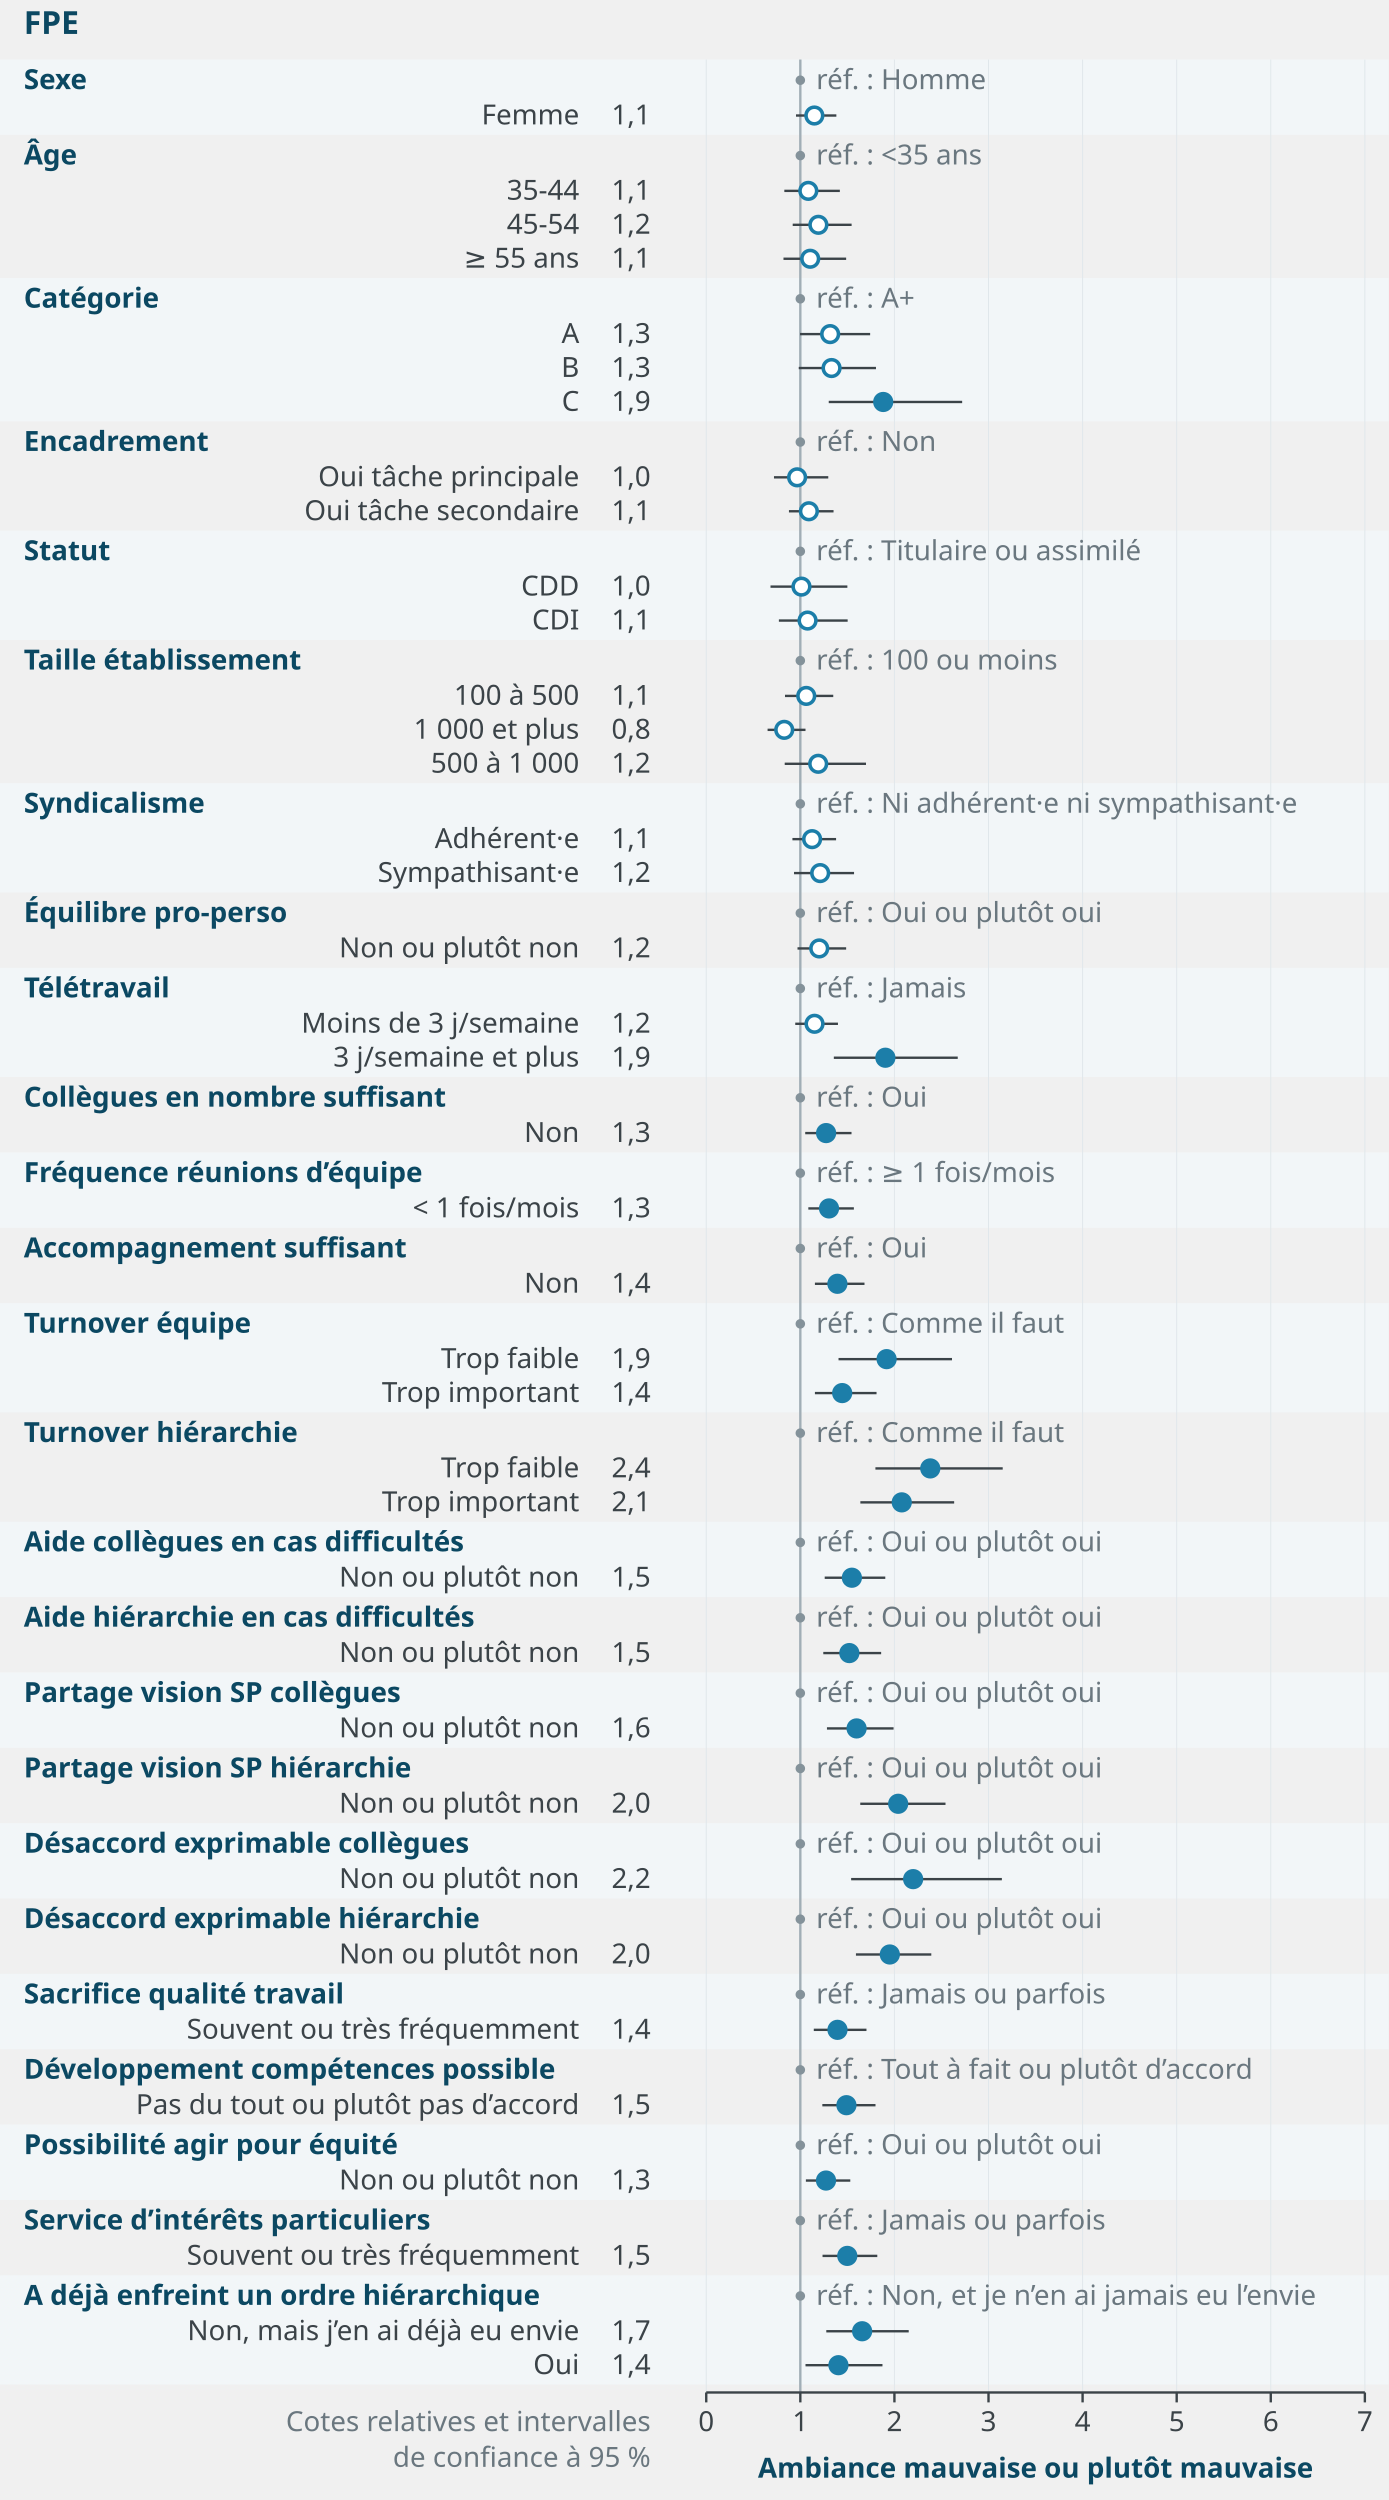
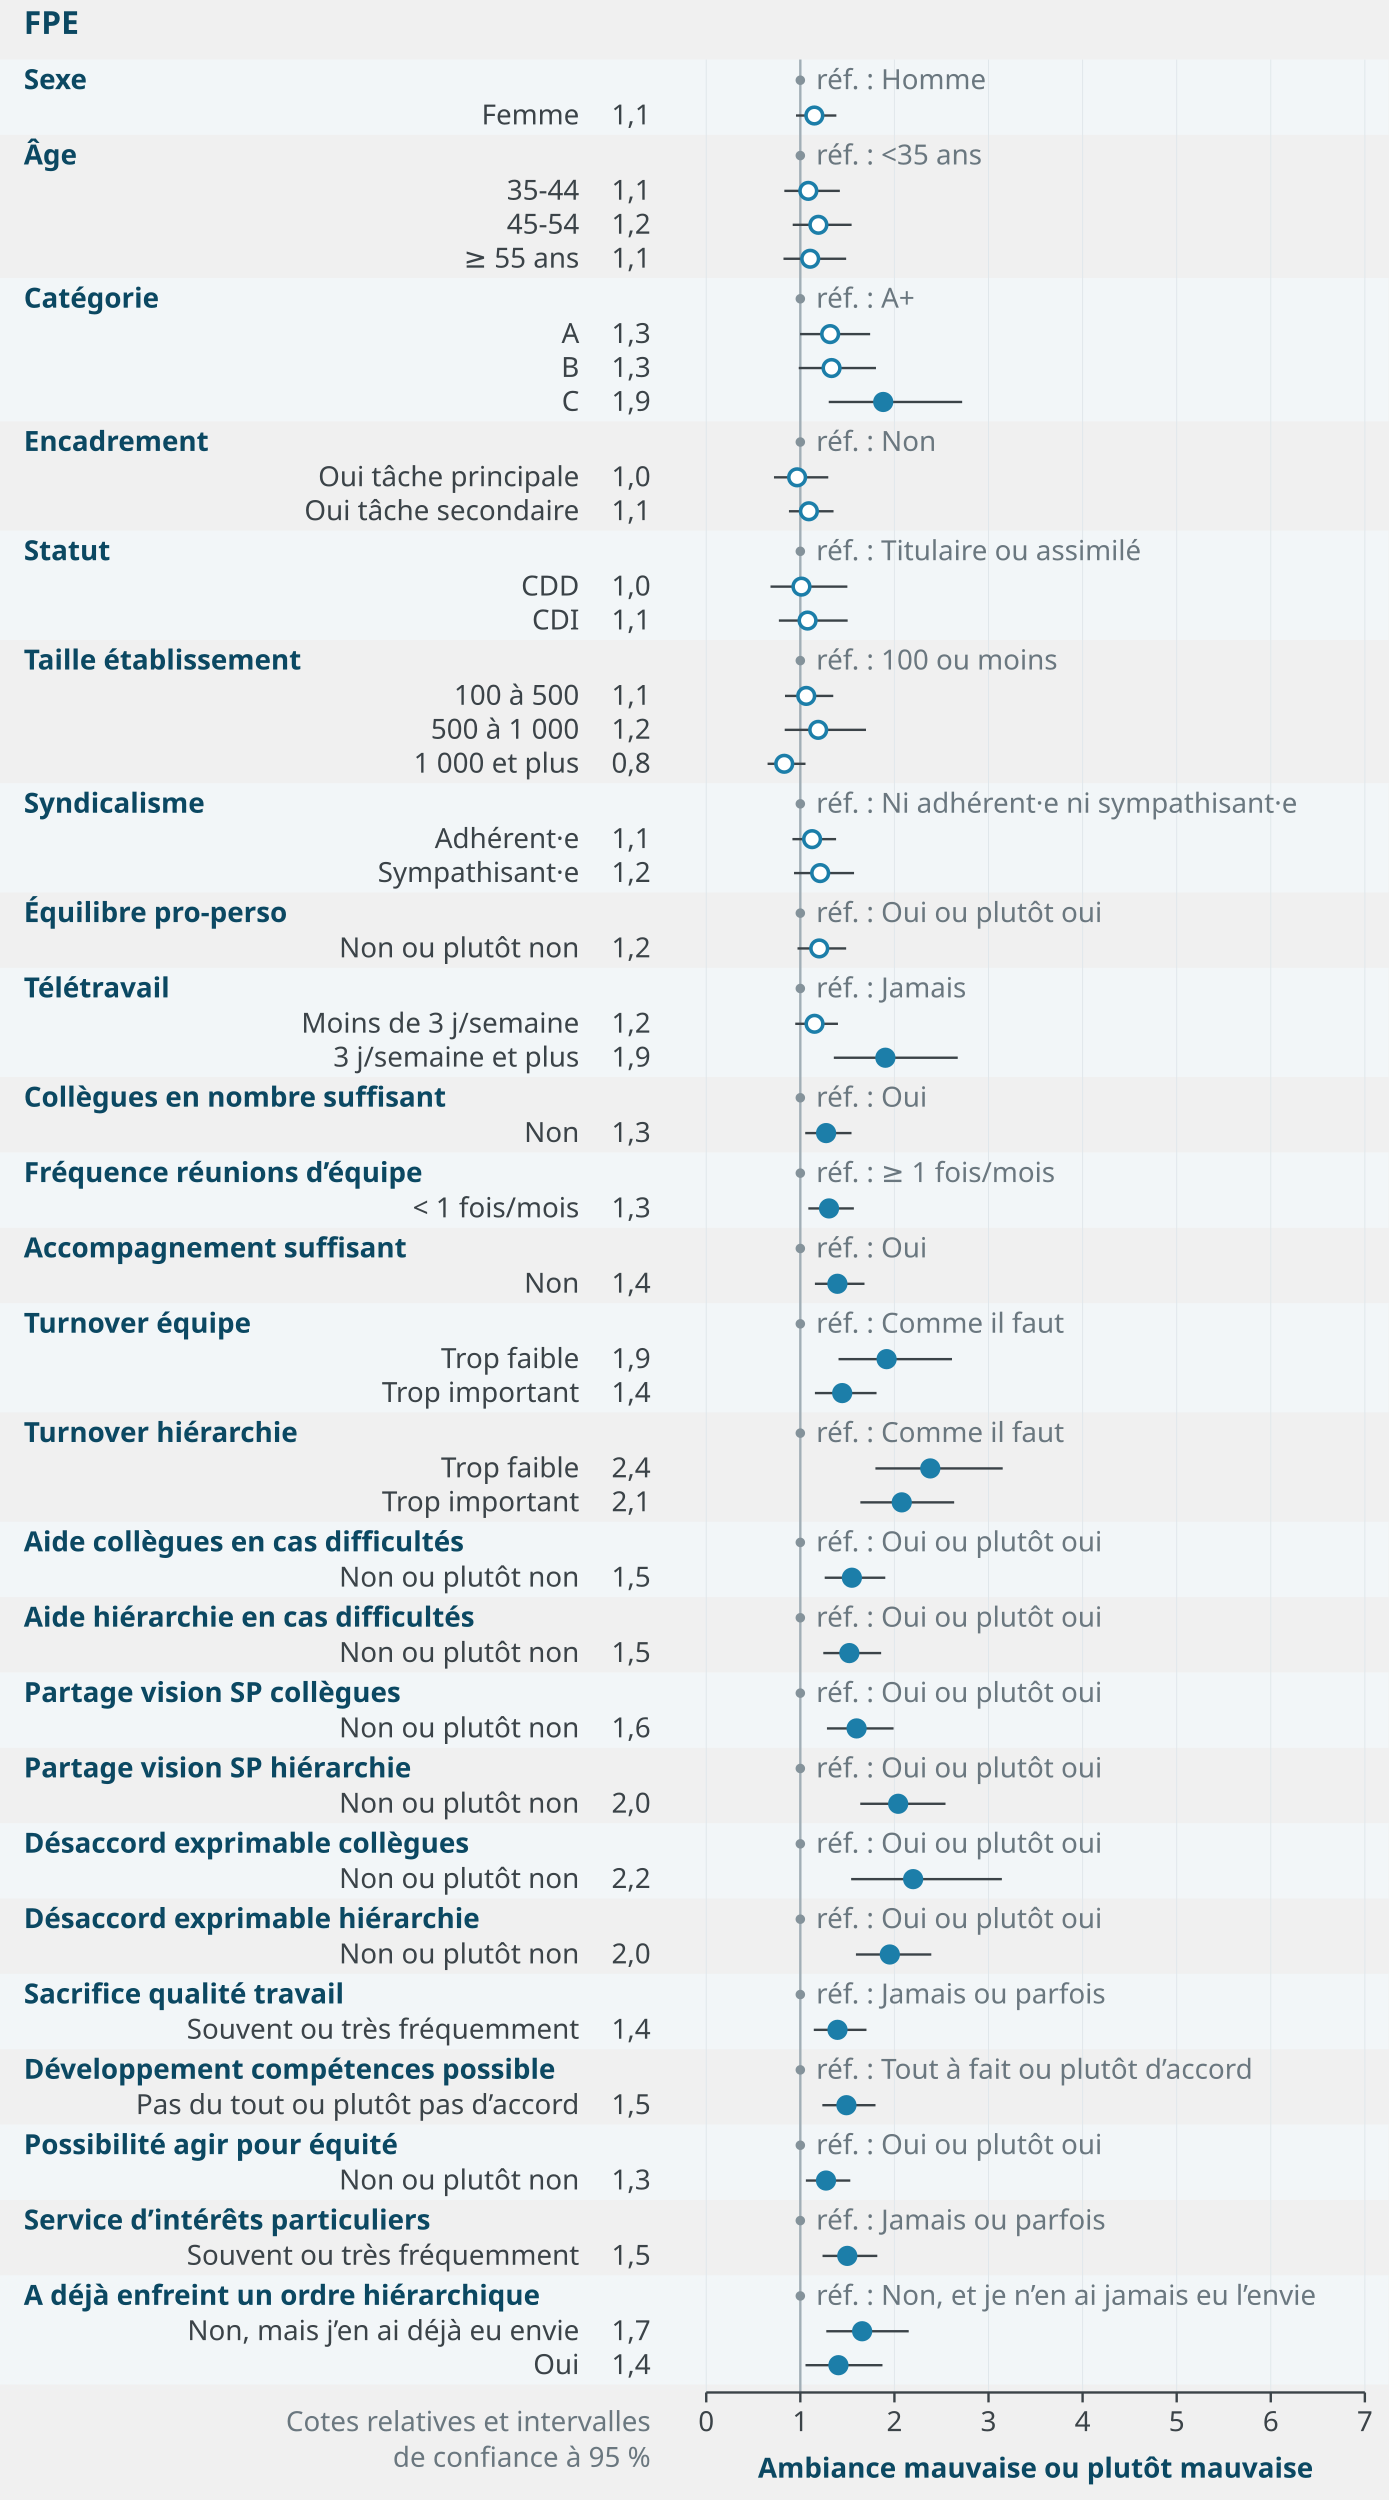
<svg xmlns="http://www.w3.org/2000/svg" fill="currentColor" font-family="system-ui, sans-serif" font-size="10" text-anchor="middle" width="350pt" height="630.1pt" viewBox="0 0 350 630.1" style="font-family: Poppins-Regular, Poppins; font-size: 7px; background: none;">
  <g aria-label="rect" fill="#F2F6F8">
    <rect x="0" y="15" width="350" height="18.992" />
    <rect x="0" y="70.092" width="350" height="36.1" />
    <rect x="0" y="133.737" width="350" height="27.546" />
    <rect x="0" y="197.383" width="350" height="27.546" />
    <rect x="0" y="243.921" width="350" height="27.546" />
    <rect x="0" y="290.458" width="350" height="18.992" />
    <rect x="0" y="328.442" width="350" height="27.546" />
    <rect x="0" y="383.534" width="350" height="18.992" />
    <rect x="0" y="421.518" width="350" height="18.992" />
    <rect x="0" y="459.502" width="350" height="18.992" />
    <rect x="0" y="497.486" width="350" height="18.992" />
    <rect x="0" y="535.47" width="350" height="18.992" />
    <rect x="0" y="573.454" width="350" height="27.546" />
  </g>
  <g aria-label="rule" stroke="#E0E7EB" stroke-width="0.25">
    <line x1="178" x2="178" y1="15" y2="603" />
    <line x1="225.429" x2="225.429" y1="15" y2="603" />
    <line x1="249.143" x2="249.143" y1="15" y2="603" />
    <line x1="272.857" x2="272.857" y1="15" y2="603" />
    <line x1="296.571" x2="296.571" y1="15" y2="603" />
    <line x1="320.286" x2="320.286" y1="15" y2="603" />
    <line x1="344" x2="344" y1="15" y2="603" />
  </g>
  <g aria-label="rule" stroke="#A1AEB6" stroke-width="0.6">
    <line x1="201.714" x2="201.714" y1="15" y2="603" />
  </g>
  <g aria-label="dot" fill="#84929A">
    <circle cx="201.714" cy="20.219" r="1.2" />
    <circle cx="201.714" cy="39.211" r="1.2" />
    <circle cx="201.714" cy="75.311" r="1.2" />
    <circle cx="201.714" cy="111.41" r="1.2" />
    <circle cx="201.714" cy="138.956" r="1.2" />
    <circle cx="201.714" cy="166.502" r="1.2" />
    <circle cx="201.714" cy="202.602" r="1.2" />
    <circle cx="201.714" cy="230.148" r="1.2" />
    <circle cx="201.714" cy="249.14" r="1.2" />
    <circle cx="201.714" cy="276.686" r="1.2" />
    <circle cx="201.714" cy="295.678" r="1.2" />
    <circle cx="201.714" cy="314.67" r="1.2" />
    <circle cx="201.714" cy="333.662" r="1.2" />
    <circle cx="201.714" cy="361.207" r="1.2" />
    <circle cx="201.714" cy="388.753" r="1.2" />
    <circle cx="201.714" cy="407.745" r="1.2" />
    <circle cx="201.714" cy="426.737" r="1.2" />
    <circle cx="201.714" cy="445.729" r="1.2" />
    <circle cx="201.714" cy="464.721" r="1.2" />
    <circle cx="201.714" cy="483.713" r="1.2" />
    <circle cx="201.714" cy="502.705" r="1.2" />
    <circle cx="201.714" cy="521.697" r="1.2" />
    <circle cx="201.714" cy="540.689" r="1.2" />
    <circle cx="201.714" cy="559.681" r="1.2" />
    <circle cx="201.714" cy="578.673" r="1.2" />
  </g>
  <g aria-label="rule" stroke="#3B4348" stroke-width="0.6">
    <line x1="200.623" x2="210.797" y1="29.115" y2="29.115" />
    <line x1="197.683" x2="211.674" y1="48.107" y2="48.107" />
    <line x1="199.793" x2="214.639" y1="56.661" y2="56.661" />
    <line x1="197.469" x2="213.263" y1="65.215" y2="65.215" />
    <line x1="201.643" x2="219.31" y1="84.207" y2="84.207" />
    <line x1="201.311" x2="220.781" y1="92.761" y2="92.761" />
    <line x1="208.876" x2="242.503" y1="101.314" y2="101.314" />
    <line x1="195.074" x2="208.757" y1="120.306" y2="120.306" />
    <line x1="198.845" x2="210.085" y1="128.86" y2="128.86" />
    <line x1="194.197" x2="213.571" y1="147.852" y2="147.852" />
    <line x1="196.307" x2="213.643" y1="156.406" y2="156.406" />
    <line x1="197.849" x2="210.014" y1="175.398" y2="175.398" />
-     <line x1="193.462" x2="203.019" y1="183.952" y2="183.952" />
-     <line x1="197.778" x2="218.267" y1="192.506" y2="192.506" />
+     <line x1="197.778" x2="218.267" y1="183.952" y2="183.952" />
+     <line x1="193.462" x2="203.019" y1="192.506" y2="192.506" />
    <line x1="199.722" x2="210.726" y1="211.498" y2="211.498" />
    <line x1="200.125" x2="215.255" y1="220.052" y2="220.052" />
    <line x1="201.003" x2="213.263" y1="239.044" y2="239.044" />
    <line x1="200.434" x2="211.2" y1="258.036" y2="258.036" />
    <line x1="210.157" x2="241.388" y1="266.59" y2="266.59" />
    <line x1="202.947" x2="214.615" y1="285.582" y2="285.582" />
    <line x1="203.73" x2="215.208" y1="304.574" y2="304.574" />
    <line x1="205.39" x2="217.887" y1="323.566" y2="323.566" />
    <line x1="211.342" x2="239.942" y1="342.558" y2="342.558" />
    <line x1="205.39" x2="220.923" y1="351.111" y2="351.111" />
    <line x1="220.638" x2="252.724" y1="370.103" y2="370.103" />
    <line x1="216.844" x2="240.487" y1="378.657" y2="378.657" />
    <line x1="207.856" x2="223.128" y1="397.649" y2="397.649" />
    <line x1="207.501" x2="222.085" y1="416.641" y2="416.641" />
    <line x1="208.425" x2="225.215" y1="435.633" y2="435.633" />
    <line x1="216.82" x2="238.305" y1="454.625" y2="454.625" />
    <line x1="214.52" x2="252.51" y1="473.617" y2="473.617" />
    <line x1="215.729" x2="234.725" y1="492.609" y2="492.609" />
    <line x1="205.105" x2="218.385" y1="511.601" y2="511.601" />
    <line x1="207.263" x2="220.662" y1="530.593" y2="530.593" />
    <line x1="203.113" x2="214.307" y1="549.585" y2="549.585" />
    <line x1="207.311" x2="221.113" y1="568.577" y2="568.577" />
    <line x1="208.259" x2="229.033" y1="587.569" y2="587.569" />
    <line x1="203.019" x2="222.417" y1="596.123" y2="596.123" />
  </g>
  <g aria-label="dot" stroke="#1C7EA9" stroke-width="0.9">
    <circle cx="205.248" cy="29.115" r="2.1" fill="#FFFFFF" />
    <circle cx="203.73" cy="48.107" r="2.1" fill="#FFFFFF" />
    <circle cx="206.267" cy="56.661" r="2.1" fill="#FFFFFF" />
    <circle cx="204.204" cy="65.215" r="2.1" fill="#FFFFFF" />
    <circle cx="209.232" cy="84.207" r="2.1" fill="#FFFFFF" />
    <circle cx="209.587" cy="92.761" r="2.1" fill="#FFFFFF" />
    <circle cx="222.607" cy="101.314" r="2.1" fill="#1C7EA9" />
    <circle cx="200.908" cy="120.306" r="2.1" fill="#FFFFFF" />
    <circle cx="203.872" cy="128.86" r="2.1" fill="#FFFFFF" />
    <circle cx="201.999" cy="147.852" r="2.1" fill="#FFFFFF" />
    <circle cx="203.54" cy="156.406" r="2.1" fill="#FFFFFF" />
    <circle cx="203.208" cy="175.398" r="2.1" fill="#FFFFFF" />
-     <circle cx="197.659" cy="183.952" r="2.1" fill="#FFFFFF" />
-     <circle cx="206.22" cy="192.506" r="2.1" fill="#FFFFFF" />
+     <circle cx="206.22" cy="183.952" r="2.1" fill="#FFFFFF" />
+     <circle cx="197.659" cy="192.506" r="2.1" fill="#FFFFFF" />
    <circle cx="204.679" cy="211.498" r="2.1" fill="#FFFFFF" />
    <circle cx="206.718" cy="220.052" r="2.1" fill="#FFFFFF" />
    <circle cx="206.481" cy="239.044" r="2.1" fill="#FFFFFF" />
    <circle cx="205.295" cy="258.036" r="2.1" fill="#FFFFFF" />
    <circle cx="223.152" cy="266.59" r="2.1" fill="#1C7EA9" />
    <circle cx="208.212" cy="285.582" r="2.1" fill="#1C7EA9" />
    <circle cx="208.947" cy="304.574" r="2.1" fill="#1C7EA9" />
    <circle cx="211.058" cy="323.566" r="2.1" fill="#1C7EA9" />
    <circle cx="223.46" cy="342.558" r="2.1" fill="#1C7EA9" />
    <circle cx="212.267" cy="351.111" r="2.1" fill="#1C7EA9" />
    <circle cx="234.464" cy="370.103" r="2.1" fill="#1C7EA9" />
    <circle cx="227.278" cy="378.657" r="2.1" fill="#1C7EA9" />
    <circle cx="214.71" cy="397.649" r="2.1" fill="#1C7EA9" />
    <circle cx="214.069" cy="416.641" r="2.1" fill="#1C7EA9" />
    <circle cx="215.895" cy="435.633" r="2.1" fill="#1C7EA9" />
    <circle cx="226.377" cy="454.625" r="2.1" fill="#1C7EA9" />
    <circle cx="230.148" cy="473.617" r="2.1" fill="#1C7EA9" />
    <circle cx="224.267" cy="492.609" r="2.1" fill="#1C7EA9" />
    <circle cx="211.081" cy="511.601" r="2.1" fill="#1C7EA9" />
    <circle cx="213.334" cy="530.593" r="2.1" fill="#1C7EA9" />
    <circle cx="208.188" cy="549.585" r="2.1" fill="#1C7EA9" />
    <circle cx="213.548" cy="568.577" r="2.1" fill="#1C7EA9" />
    <circle cx="217.295" cy="587.569" r="2.1" fill="#1C7EA9" />
    <circle cx="211.319" cy="596.123" r="2.1" fill="#1C7EA9" />
  </g>
  <g aria-label="text" fill="#0B4862" text-anchor="start" font-family="Poppins-Bold, Poppins" font-size="7" font-weight="700">
    <text y="0.32em" transform="translate(6,20.21908)">Sexe</text>
    <text y="0.32em" transform="translate(6,39.21108)">Âge</text>
    <text y="0.32em" transform="translate(6,75.31077)">Catégorie</text>
    <text y="0.32em" transform="translate(6,111.4105)">Encadrement</text>
    <text y="0.32em" transform="translate(6,138.9563)">Statut</text>
    <text y="0.32em" transform="translate(6,166.5022)">Taille établissement</text>
    <text y="0.32em" transform="translate(6,202.6018)">Syndicalisme</text>
    <text y="0.32em" transform="translate(6,230.1477)">Équilibre pro-perso</text>
    <text y="0.32em" transform="translate(6,249.1397)">Télétravail</text>
    <text y="0.32em" transform="translate(6,276.6855)">Collègues en nombre suffisant</text>
    <text y="0.32em" transform="translate(6,295.6775)">Fréquence réunions d’équipe</text>
    <text y="0.32em" transform="translate(6,314.6695)">Accompagnement suffisant</text>
    <text y="0.32em" transform="translate(6,333.6615)">Turnover équipe</text>
    <text y="0.32em" transform="translate(6,361.2074)">Turnover hiérarchie</text>
    <text y="0.32em" transform="translate(6,388.7532)">Aide collègues en cas difficultés</text>
    <text y="0.32em" transform="translate(6,407.7452)">Aide hiérarchie en cas difficultés</text>
    <text y="0.32em" transform="translate(6,426.7372)">Partage vision SP collègues</text>
    <text y="0.32em" transform="translate(6,445.7292)">Partage vision SP hiérarchie</text>
    <text y="0.32em" transform="translate(6,464.7212)">Désaccord exprimable collègues</text>
    <text y="0.32em" transform="translate(6,483.7132)">Désaccord exprimable hiérarchie</text>
    <text y="0.32em" transform="translate(6,502.7052)">Sacrifice qualité travail</text>
    <text y="0.32em" transform="translate(6,521.6972)">Développement compétences possible</text>
    <text y="0.32em" transform="translate(6,540.6892)">Possibilité agir pour équité</text>
    <text y="0.32em" transform="translate(6,559.6812)">Service d’intérêts particuliers</text>
    <text y="0.32em" transform="translate(6,578.6732)">A déjà enfreint un ordre hiérarchique</text>
  </g>
  <g aria-label="text" fill="#6A777F" text-anchor="start" font-size="7">
    <text y="0.32em" transform="translate(205.7143,20.21908)">réf. : Homme</text>
    <text y="0.32em" transform="translate(205.7143,39.21108)">réf. : &lt;35 ans</text>
    <text y="0.32em" transform="translate(205.7143,75.31077)">réf. : A+</text>
    <text y="0.32em" transform="translate(205.7143,111.4105)">réf. : Non</text>
    <text y="0.32em" transform="translate(205.7143,138.9563)">réf. : Titulaire ou assimilé</text>
    <text y="0.32em" transform="translate(205.7143,166.5022)">réf. : 100 ou moins</text>
    <text y="0.32em" transform="translate(205.7143,202.6018)">réf. : Ni adhérent·e ni sympathisant·e</text>
    <text y="0.32em" transform="translate(205.7143,230.1477)">réf. : Oui ou plutôt oui</text>
    <text y="0.32em" transform="translate(205.7143,249.1397)">réf. : Jamais</text>
    <text y="0.32em" transform="translate(205.7143,276.6855)">réf. : Oui</text>
    <text y="0.32em" transform="translate(205.7143,295.6775)">réf. : ≥ 1 fois/mois</text>
    <text y="0.32em" transform="translate(205.7143,314.6695)">réf. : Oui</text>
    <text y="0.32em" transform="translate(205.7143,333.6615)">réf. : Comme il faut</text>
    <text y="0.32em" transform="translate(205.7143,361.2074)">réf. : Comme il faut</text>
    <text y="0.32em" transform="translate(205.7143,388.7532)">réf. : Oui ou plutôt oui</text>
    <text y="0.32em" transform="translate(205.7143,407.7452)">réf. : Oui ou plutôt oui</text>
    <text y="0.32em" transform="translate(205.7143,426.7372)">réf. : Oui ou plutôt oui</text>
    <text y="0.32em" transform="translate(205.7143,445.7292)">réf. : Oui ou plutôt oui</text>
    <text y="0.32em" transform="translate(205.7143,464.7212)">réf. : Oui ou plutôt oui</text>
    <text y="0.32em" transform="translate(205.7143,483.7132)">réf. : Oui ou plutôt oui</text>
    <text y="0.32em" transform="translate(205.7143,502.7052)">réf. : Jamais ou parfois</text>
    <text y="0.32em" transform="translate(205.7143,521.6972)">réf. : Tout à fait ou plutôt d’accord</text>
    <text y="0.32em" transform="translate(205.7143,540.6892)">réf. : Oui ou plutôt oui</text>
    <text y="0.32em" transform="translate(205.7143,559.6812)">réf. : Jamais ou parfois</text>
    <text y="0.32em" transform="translate(205.7143,578.6732)">réf. : Non, et je n’en ai jamais eu l’envie</text>
  </g>
  <g aria-label="text" fill="#3B4348" text-anchor="end" font-size="7">
    <text y="0.32em" transform="translate(146,29.11508)">Femme</text>
    <text y="0.32em" transform="translate(146,48.10708)">35-44</text>
    <text y="0.32em" transform="translate(146,56.66092)">45-54</text>
    <text y="0.32em" transform="translate(146,65.21477)">≥ 55 ans</text>
    <text y="0.32em" transform="translate(146,84.20677)">A</text>
    <text y="0.32em" transform="translate(146,92.76062)">B</text>
    <text y="0.32em" transform="translate(146,101.3145)">C</text>
    <text y="0.32em" transform="translate(146,120.3065)">Oui tâche principale</text>
    <text y="0.32em" transform="translate(146,128.8603)">Oui tâche secondaire</text>
    <text y="0.32em" transform="translate(146,147.8523)">CDD</text>
    <text y="0.32em" transform="translate(146,156.4062)">CDI</text>
    <text y="0.32em" transform="translate(146,175.3982)">100 à 500</text>
-     <text y="0.32em" transform="translate(146,183.952)">1 000 et plus</text>
-     <text y="0.32em" transform="translate(146,192.5058)">500 à 1 000</text>
+     <text y="0.32em" transform="translate(146,183.952)">500 à 1 000</text>
+     <text y="0.32em" transform="translate(146,192.5058)">1 000 et plus</text>
    <text y="0.32em" transform="translate(146,211.4978)">Adhérent·e</text>
    <text y="0.32em" transform="translate(146,220.0517)">Sympathisant·e</text>
    <text y="0.32em" transform="translate(146,239.0437)">Non ou plutôt non</text>
    <text y="0.32em" transform="translate(146,258.0357)">Moins de 3 j/semaine</text>
    <text y="0.32em" transform="translate(146,266.5895)">3 j/semaine et plus</text>
    <text y="0.32em" transform="translate(146,285.5815)">Non</text>
    <text y="0.32em" transform="translate(146,304.5735)">&lt; 1 fois/mois</text>
    <text y="0.32em" transform="translate(146,323.5655)">Non</text>
    <text y="0.32em" transform="translate(146,342.5575)">Trop faible</text>
    <text y="0.32em" transform="translate(146,351.1114)">Trop important</text>
    <text y="0.32em" transform="translate(146,370.1034)">Trop faible</text>
    <text y="0.32em" transform="translate(146,378.6572)">Trop important</text>
    <text y="0.32em" transform="translate(146,397.6492)">Non ou plutôt non</text>
    <text y="0.32em" transform="translate(146,416.6412)">Non ou plutôt non</text>
    <text y="0.32em" transform="translate(146,435.6332)">Non ou plutôt non</text>
    <text y="0.32em" transform="translate(146,454.6252)">Non ou plutôt non</text>
    <text y="0.32em" transform="translate(146,473.6172)">Non ou plutôt non</text>
    <text y="0.32em" transform="translate(146,492.6092)">Non ou plutôt non</text>
    <text y="0.32em" transform="translate(146,511.6012)">Souvent ou très fréquemment</text>
    <text y="0.32em" transform="translate(146,530.5932)">Pas du tout ou plutôt pas d’accord</text>
    <text y="0.32em" transform="translate(146,549.5852)">Non ou plutôt non</text>
    <text y="0.32em" transform="translate(146,568.5772)">Souvent ou très fréquemment</text>
    <text y="0.32em" transform="translate(146,587.5692)">Non, mais j’en ai déjà eu envie</text>
    <text y="0.32em" transform="translate(146,596.1231)">Oui</text>
  </g>
  <g aria-label="text" fill="#3B4348" text-anchor="end" font-size="7">
    <text y="0.32em" transform="translate(164,29.11508)">1,1</text>
    <text y="0.32em" transform="translate(164,48.10708)">1,1</text>
    <text y="0.32em" transform="translate(164,56.66092)">1,2</text>
    <text y="0.32em" transform="translate(164,65.21477)">1,1</text>
    <text y="0.32em" transform="translate(164,84.20677)">1,3</text>
    <text y="0.32em" transform="translate(164,92.76062)">1,3</text>
    <text y="0.32em" transform="translate(164,101.3145)">1,9</text>
    <text y="0.32em" transform="translate(164,120.3065)">1,0</text>
    <text y="0.32em" transform="translate(164,128.8603)">1,1</text>
    <text y="0.32em" transform="translate(164,147.8523)">1,0</text>
    <text y="0.32em" transform="translate(164,156.4062)">1,1</text>
    <text y="0.32em" transform="translate(164,175.3982)">1,1</text>
-     <text y="0.32em" transform="translate(164,183.952)">0,8</text>
-     <text y="0.32em" transform="translate(164,192.5058)">1,2</text>
+     <text y="0.32em" transform="translate(164,183.952)">1,2</text>
+     <text y="0.32em" transform="translate(164,192.5058)">0,8</text>
    <text y="0.32em" transform="translate(164,211.4978)">1,1</text>
    <text y="0.32em" transform="translate(164,220.0517)">1,2</text>
    <text y="0.32em" transform="translate(164,239.0437)">1,2</text>
    <text y="0.32em" transform="translate(164,258.0357)">1,2</text>
    <text y="0.32em" transform="translate(164,266.5895)">1,9</text>
    <text y="0.32em" transform="translate(164,285.5815)">1,3</text>
    <text y="0.32em" transform="translate(164,304.5735)">1,3</text>
    <text y="0.32em" transform="translate(164,323.5655)">1,4</text>
    <text y="0.32em" transform="translate(164,342.5575)">1,9</text>
    <text y="0.32em" transform="translate(164,351.1114)">1,4</text>
    <text y="0.32em" transform="translate(164,370.1034)">2,4</text>
    <text y="0.32em" transform="translate(164,378.6572)">2,1</text>
    <text y="0.32em" transform="translate(164,397.6492)">1,5</text>
    <text y="0.32em" transform="translate(164,416.6412)">1,5</text>
    <text y="0.32em" transform="translate(164,435.6332)">1,6</text>
    <text y="0.32em" transform="translate(164,454.6252)">2,0</text>
    <text y="0.32em" transform="translate(164,473.6172)">2,2</text>
    <text y="0.32em" transform="translate(164,492.6092)">2,0</text>
    <text y="0.32em" transform="translate(164,511.6012)">1,4</text>
    <text y="0.32em" transform="translate(164,530.5932)">1,5</text>
    <text y="0.32em" transform="translate(164,549.5852)">1,3</text>
    <text y="0.32em" transform="translate(164,568.5772)">1,5</text>
    <text y="0.32em" transform="translate(164,587.5692)">1,7</text>
    <text y="0.32em" transform="translate(164,596.1231)">1,4</text>
  </g>
  <g aria-label="text" fill="#0B4862" text-anchor="start" font-family="Poppins-Bold, Poppins" font-size="8" font-weight="700">
    <text y="0.32em" transform="translate(6,6)">FPE</text>
  </g>
  <g aria-label="rule" stroke="#3B4348" stroke-width="0.6">
    <line x1="178" x2="344" y1="603" y2="603" />
  </g>
  <g aria-label="rule" stroke="#3B4348" stroke-width="0.6">
    <line x1="178" x2="178" y1="603" y2="605.5" />
    <line x1="201.714" x2="201.714" y1="603" y2="605.5" />
    <line x1="225.429" x2="225.429" y1="603" y2="605.5" />
    <line x1="249.143" x2="249.143" y1="603" y2="605.5" />
    <line x1="272.857" x2="272.857" y1="603" y2="605.5" />
    <line x1="296.571" x2="296.571" y1="603" y2="605.5" />
    <line x1="320.286" x2="320.286" y1="603" y2="605.5" />
    <line x1="344" x2="344" y1="603" y2="605.5" />
  </g>
  <g aria-label="text" fill="#3B4348" font-size="7">
    <text y="0.32em" transform="translate(178,610.5)">0</text>
    <text y="0.32em" transform="translate(201.7143,610.5)">1</text>
    <text y="0.32em" transform="translate(225.4286,610.5)">2</text>
    <text y="0.32em" transform="translate(249.1429,610.5)">3</text>
    <text y="0.32em" transform="translate(272.8571,610.5)">4</text>
    <text y="0.32em" transform="translate(296.5714,610.5)">5</text>
    <text y="0.32em" transform="translate(320.2857,610.5)">6</text>
    <text y="0.32em" transform="translate(344,610.5)">7</text>
  </g>
  <g aria-label="text" fill="#6A777F" text-anchor="end" font-size="7">
    <text y="0.32em" transform="translate(164,610.5)">Cotes relatives et intervalles</text>
  </g>
  <g aria-label="text" fill="#6A777F" text-anchor="end" font-size="7">
    <text y="0.32em" transform="translate(164,619.5)">de confiance à 95 %</text>
  </g>
  <g aria-label="text" fill="#0B4862" font-family="Poppins-Bold, Poppins" font-size="7" font-weight="700" transform="translate(0,-3.5)">
    <text y="0.71em" transform="translate(261,623)">Ambiance mauvaise ou plutôt mauvaise</text>
  </g>
</svg>
